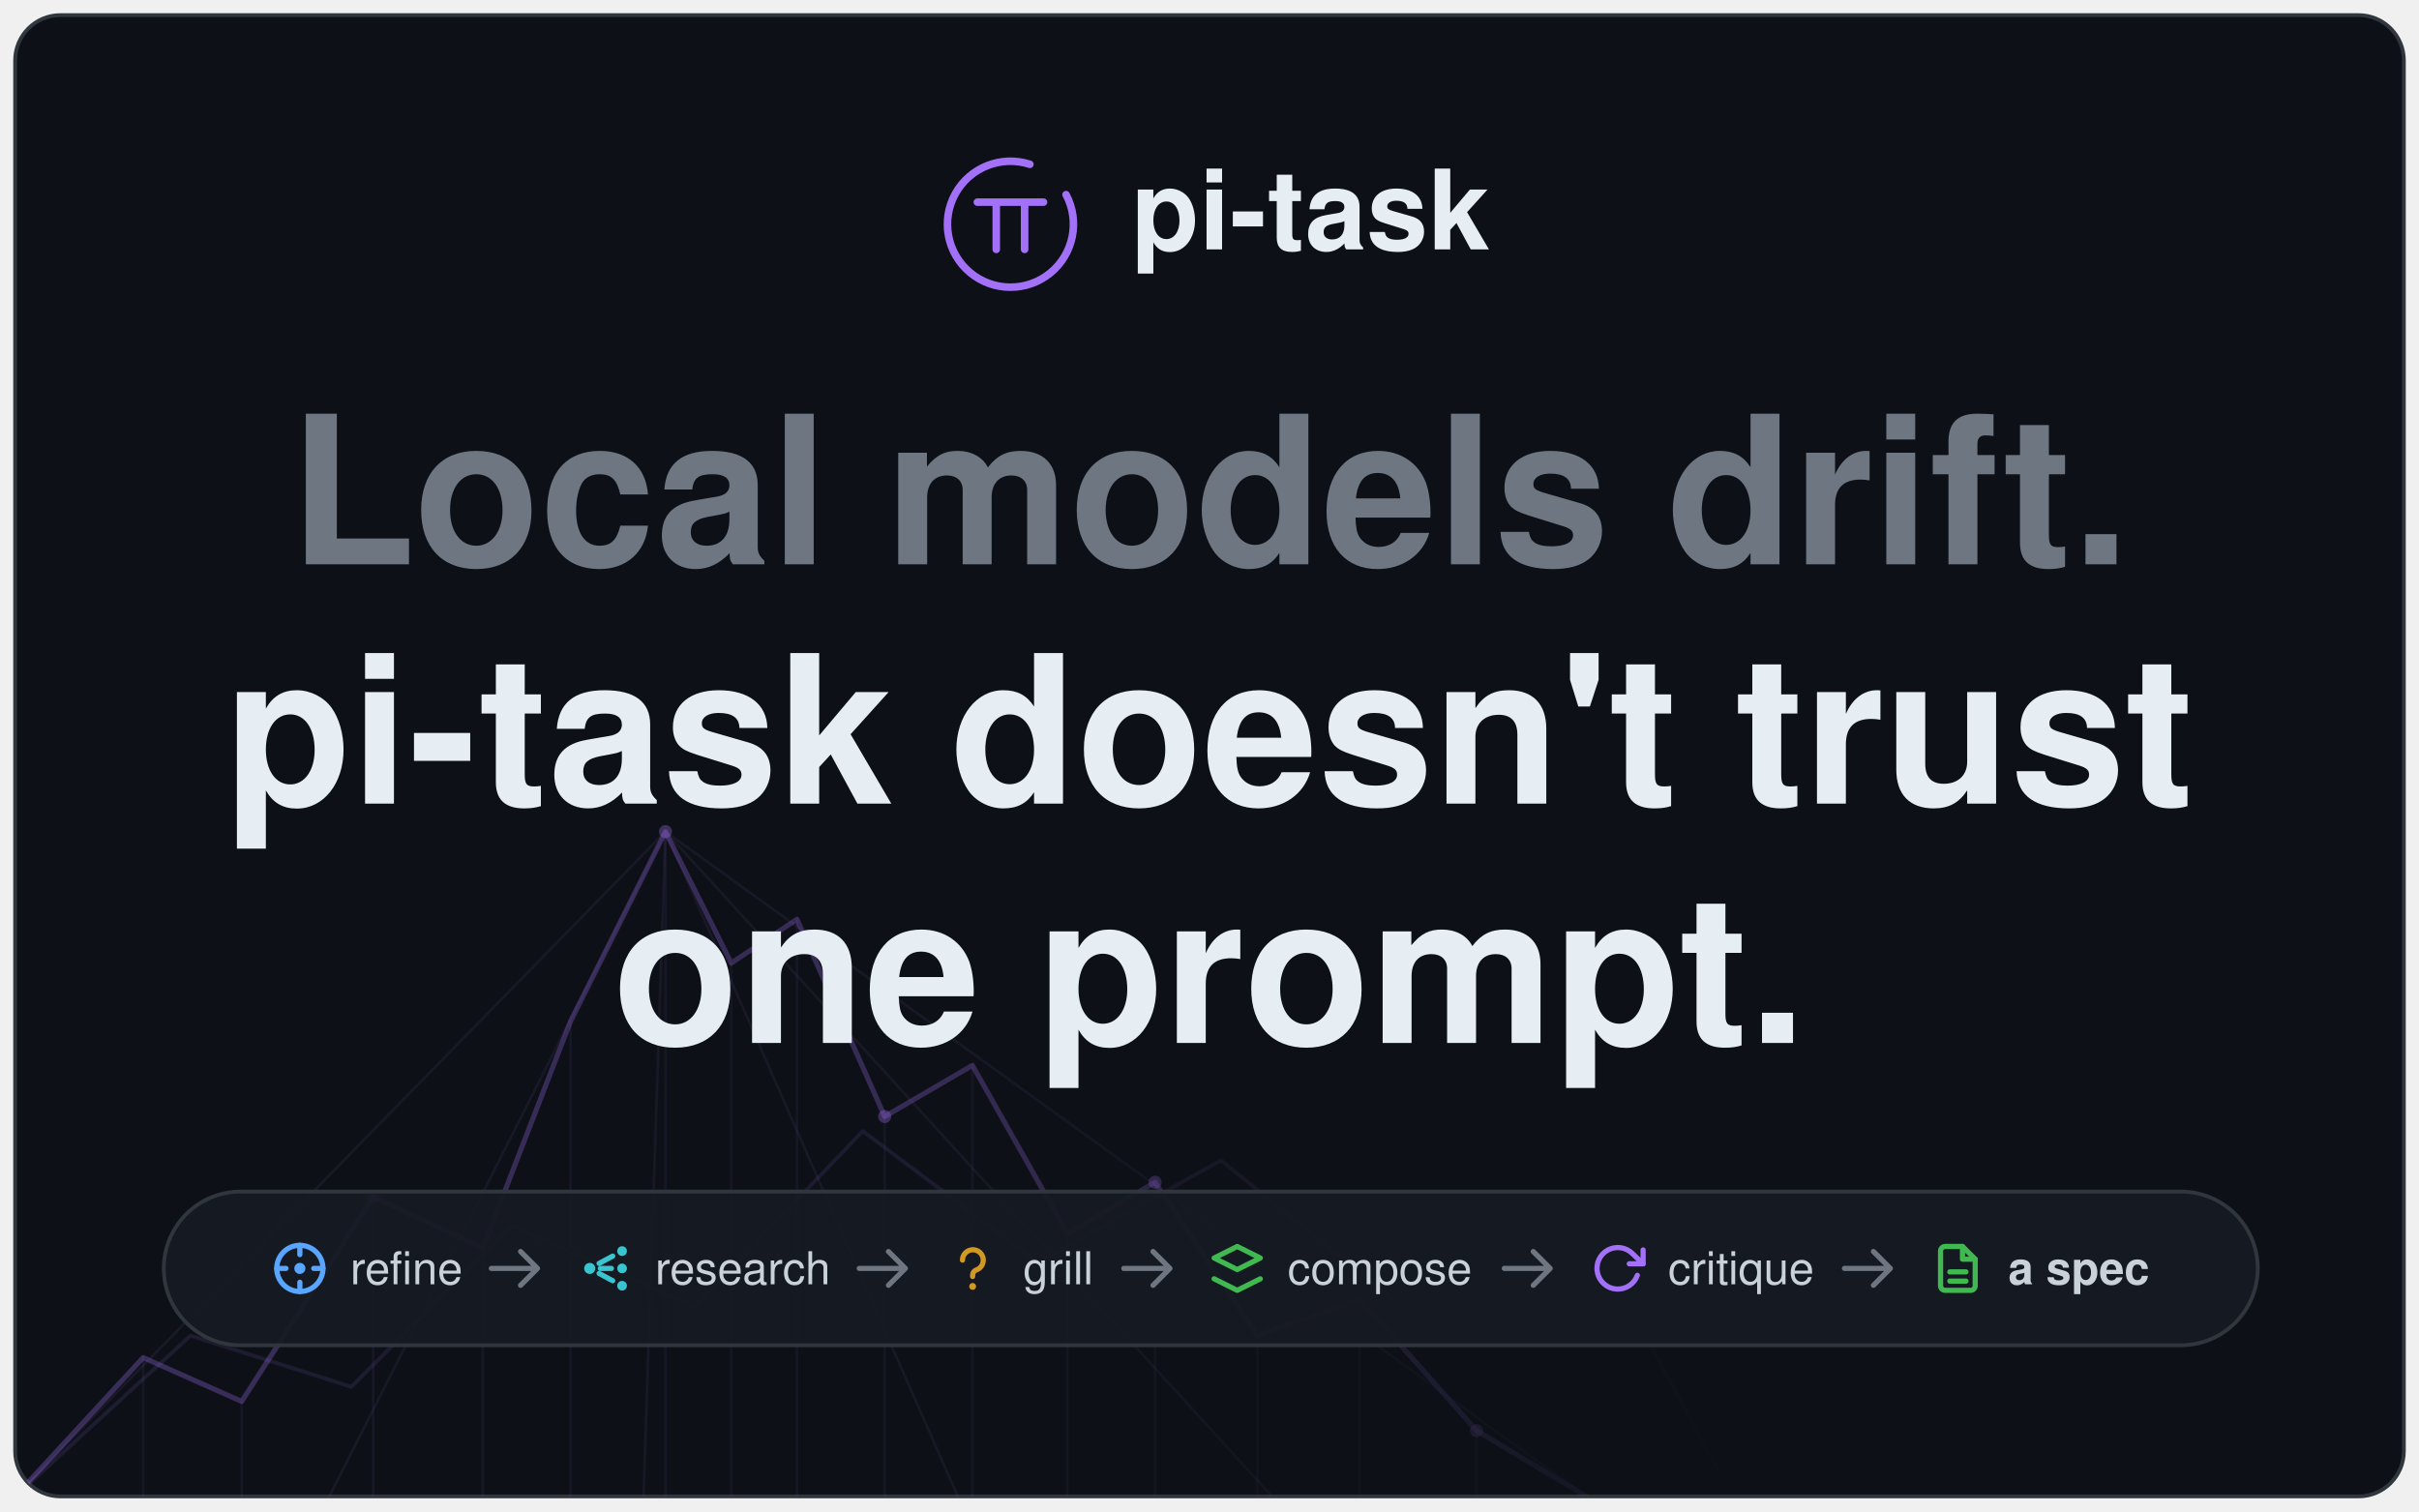
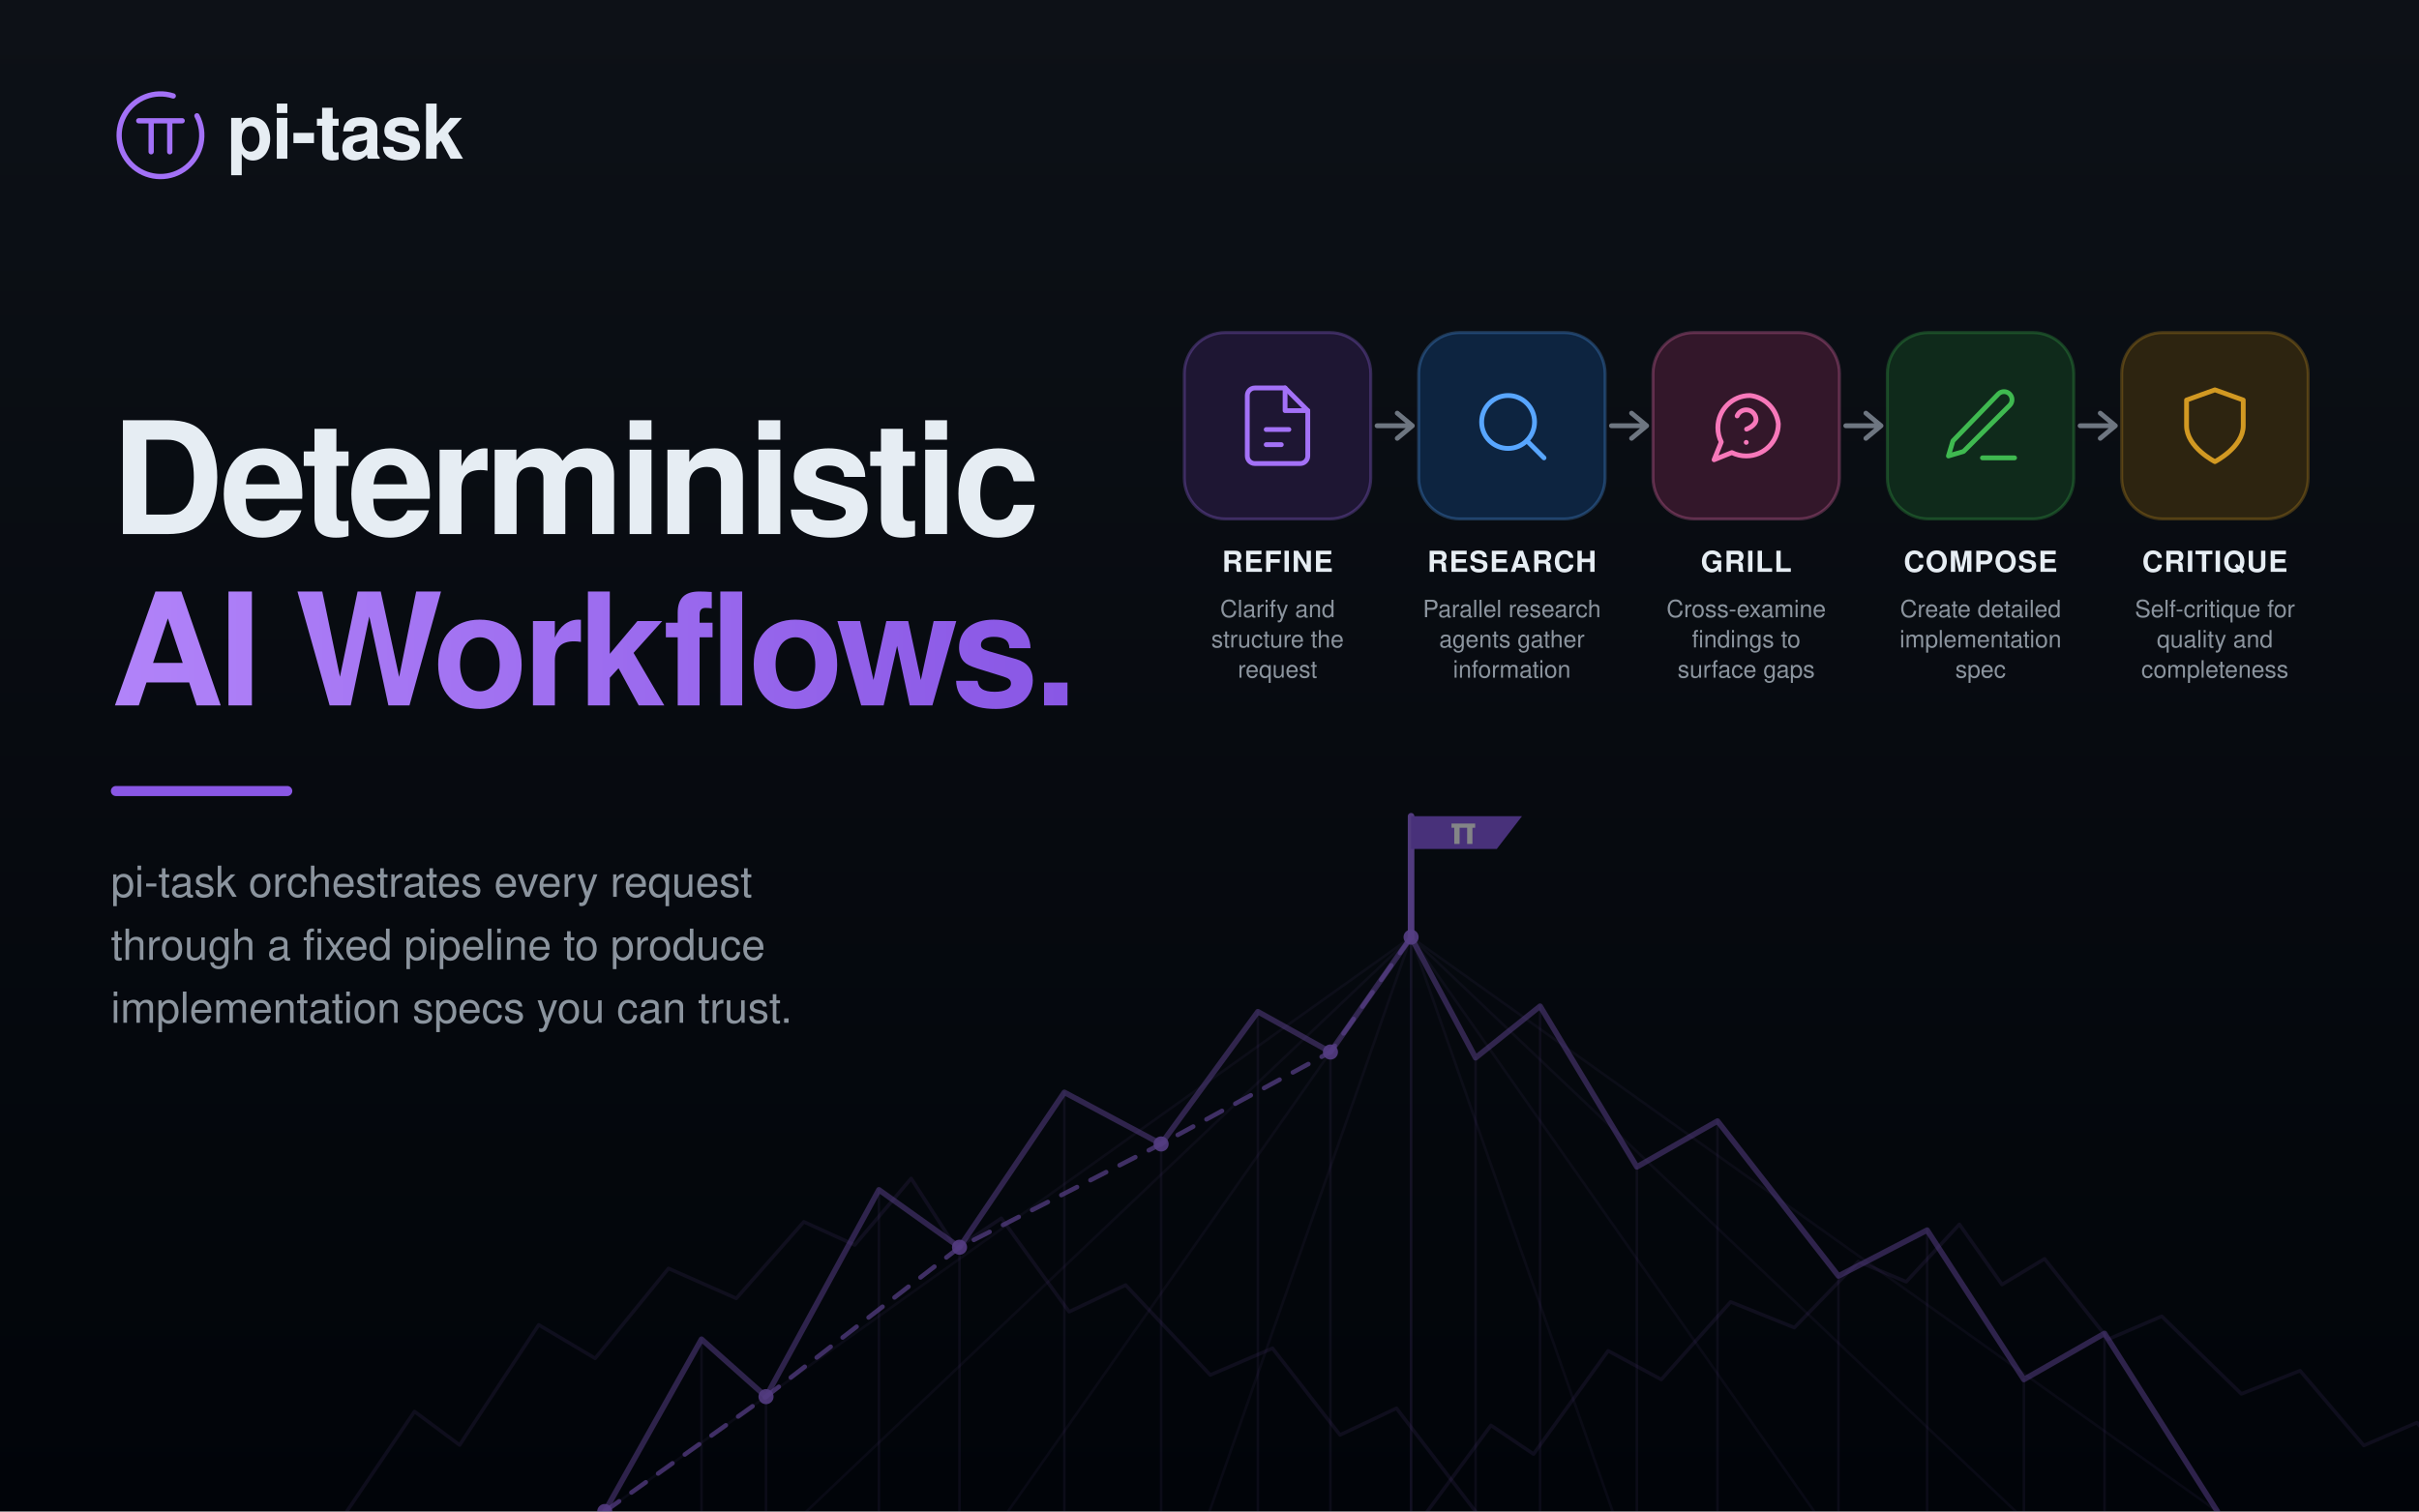
- <svg xmlns="http://www.w3.org/2000/svg" viewBox="0 0 960 600" width="960" height="600" font-family="-apple-system, BlinkMacSystemFont, 'Segoe UI', Helvetica, Arial, sans-serif" role="img" aria-label="pi-task. Local models drift. pi-task doesn't trust one prompt. Your ask runs through five fixed phases — refine, research, grill, compose, critique — and what comes out is a spec.">
+ <svg xmlns="http://www.w3.org/2000/svg" viewBox="0 0 960 600" width="960" height="600" font-family="-apple-system, BlinkMacSystemFont, 'Segoe UI', Helvetica, 'Liberation Sans', Arial, sans-serif" role="img" aria-label="pi-task — Deterministic AI Workflows. Every request runs a fixed pipeline: refine to clarify and structure it, research to gather information in parallel, grill to cross-examine the findings, compose to write the implementation spec, critique to check it for quality and completeness.">
  <defs>
    <clipPath id="frame">
-       <rect x="6" y="6" width="948" height="588" rx="18" />
+       <rect x="0" y="0" width="960" height="600" />
    </clipPath>
-     <style>
-       .code { font-family:ui-monospace,SFMono-Regular,Menlo,Consolas,monospace; }
-       .ic   { fill:none; stroke-width:2.25; stroke-linecap:round; stroke-linejoin:round; }
-       .icf  { stroke:none; }
-       .ph   { font-size:18px; fill:#c9d1d9; }
-       .arw  { fill:none; stroke:#6e7681; stroke-width:2.07; stroke-linecap:round; stroke-linejoin:round; }
-     </style>
+     <linearGradient id="bg" x1="0" y1="0" x2="0" y2="1">
+       <stop offset="0" stop-color="#0d1117" />
+       <stop offset="1" stop-color="#010409" />
+     </linearGradient>
+     <linearGradient id="hl" x1="0" y1="0" x2="1" y2="0">
+       <stop offset="0" stop-color="#b183f9" />
+       <stop offset="1" stop-color="#8957e5" />
+     </linearGradient>
  </defs>
-   <rect x="6" y="6" width="948" height="588" rx="18" fill="#0d1117" stroke="#30363d" stroke-width="1.5" />
-   <defs>
-     <linearGradient id="mtFade" gradientUnits="userSpaceOnUse" x1="6" y1="0" x2="688" y2="0">
-       <stop offset="0" stop-color="#fff" stop-opacity="1" />
-       <stop offset="0.55" stop-color="#fff" stop-opacity="0.9" />
-       <stop offset="1" stop-color="#fff" stop-opacity="0" />
-     </linearGradient>
-     <mask id="mtMask">
-       <rect x="0" y="0" width="960" height="600" fill="url(#mtFade)" />
-     </mask>
-   </defs>
-   <g clip-path="url(#frame)" mask="url(#mtMask)" fill="none" stroke="#a371f7" stroke-linecap="round" stroke-linejoin="round">
-     <path d="M6.0 594.0L75.6 530.2L139.4 550.5L203.2 486.7L275.7 518.6L342.4 449.0L412.0 501.2L484.5 460.6L559.9 521.5L629.5 486.7L687.5 594.0" stroke-width="1.5" opacity="0.12" />
-     <path d="M264.1 330.1L6.0 594.0M264.1 330.1L130.7 594.0M264.1 330.1L255.4 594.0M264.1 330.1L380.1 594.0M264.1 330.1L504.8 594.0M264.1 330.1L629.5 594.0" stroke-width="1" opacity="0.08" />
-     <path d="M56.8 538.9L56.8 594.0M95.9 556.3L95.9 594.0M148.1 475.1L148.1 594.0M191.6 495.4L191.6 594.0M226.4 405.5L226.4 594.0M264.1 330.1L264.1 594.0M290.2 382.3L290.2 594.0M316.3 364.9L316.3 594.0M351.1 443.2L351.1 594.0M385.9 422.9L385.9 594.0M423.6 489.6L423.6 594.0M458.4 469.3L458.4 594.0M499.0 530.2L499.0 594.0M539.6 515.7L539.6 594.0M586.0 567.9L586.0 594.0" stroke-width="1" opacity="0.07" />
-     <path d="M6.0 594.0L56.8 538.9L95.9 556.3L148.1 475.1L191.6 495.4L226.4 405.5L264.1 330.1L290.2 382.3L316.3 364.9L351.1 443.2L385.9 422.9L423.6 489.6L458.4 469.3L499.0 530.2L539.6 515.7L586.0 567.9L629.5 594.0" stroke-width="2" opacity="0.30" />
-     <circle cx="6.0" cy="594.0" r="2.6" fill="#a371f7" stroke="none" opacity="0.34" />
-     <circle cx="148.1" cy="475.1" r="2.6" fill="#a371f7" stroke="none" opacity="0.34" />
-     <circle cx="264.1" cy="330.1" r="2.6" fill="#a371f7" stroke="none" opacity="0.34" />
-     <circle cx="351.1" cy="443.2" r="2.6" fill="#a371f7" stroke="none" opacity="0.34" />
-     <circle cx="458.4" cy="469.3" r="2.6" fill="#a371f7" stroke="none" opacity="0.34" />
-     <circle cx="586.0" cy="567.9" r="2.6" fill="#a371f7" stroke="none" opacity="0.34" />
+   <rect width="960" height="600" fill="url(#bg)" />
+   <g clip-path="url(#frame)" fill="none" stroke="#a371f7" stroke-linecap="round" stroke-linejoin="round" opacity="0.5">
+     <path d="M137.6 600.0L164.5 560.3L182.4 573.6L213.8 525.9L236.2 539.2L265.3 503.5L292.2 515.4L319.0 485.0L339.2 494.2L361.6 467.8L379.5 495.5L397.4 483.6L424.3 520.7L446.7 510.1L480.3 545.8L505.0 535.2L531.8 569.6L554.2 559.0L585.6 600.0" stroke-width="1.4" opacity="0.16" />
+     <path d="M566.4 600.0L591.7 565.8L608.6 577.2L638.2 536.2L659.3 547.6L686.8 516.8L712.1 527.0L737.5 500.8L756.5 508.8L777.6 486.0L794.5 509.9L811.4 499.7L836.7 531.6L857.9 522.5L889.5 553.3L912.8 544.1L938.1 573.8L959.2 564.7L988.8 600.0" stroke-width="1.4" opacity="0.16" />
+     <path d="M560.0 372.0L240.0 600M560.0 372.0L320.0 600M560.0 372.0L400.0 600M560.0 372.0L480.0 600M560.0 372.0L560.0 600M560.0 372.0L640.0 600M560.0 372.0L720.0 600M560.0 372.0L800.0 600M560.0 372.0L880.0 600" stroke-width="1" opacity="0.1" />
+     <path d="M278.4 531.6L278.4 600M304.0 554.4L304.0 600M348.8 472.3L348.8 600M380.8 495.1L380.8 600M422.4 433.6L422.4 600M460.8 454.1L460.8 600M499.2 401.6L499.2 600M528.0 417.6L528.0 600M560.0 372.0L560.0 600M585.6 419.9L585.6 600M611.2 399.4L611.2 600M649.6 463.2L649.6 600M681.6 445.0L681.6 600M729.6 506.5L729.6 600M764.8 488.3L764.8 600M803.2 547.6L803.2 600M835.2 529.3L835.2 600" stroke-width="1" opacity="0.13" />
+     <path d="M240.0 600.0L278.4 531.6L304.0 554.4L348.8 472.3L380.8 495.1L422.4 433.6L460.8 454.1L499.2 401.6L528.0 417.6L560.0 372.0L585.6 419.9L611.2 399.4L649.6 463.2L681.6 445.0L729.6 506.5L764.8 488.3L803.2 547.6L835.2 529.3L880.0 600.0" stroke-width="2.2" opacity="0.55" />
+     <path d="M240.0 600.0L304.0 554.4L380.8 495.1L460.8 454.1L528.0 417.6L560.0 372.0" stroke-width="1.8" stroke-dasharray="7 6" opacity="0.75" />
+     <circle cx="240.0" cy="600.0" r="3" fill="#a371f7" stroke="none" opacity="0.9" />
+     <circle cx="304.0" cy="554.4" r="3" fill="#a371f7" stroke="none" opacity="0.9" />
+     <circle cx="380.8" cy="495.1" r="3" fill="#a371f7" stroke="none" opacity="0.9" />
+     <circle cx="460.8" cy="454.1" r="3" fill="#a371f7" stroke="none" opacity="0.9" />
+     <circle cx="528.0" cy="417.6" r="3" fill="#a371f7" stroke="none" opacity="0.9" />
+     <circle cx="560.0" cy="372.0" r="3" fill="#a371f7" stroke="none" opacity="0.9" />
+     <path d="M560.0 372.0L560.0 324.0" stroke-width="2.6" opacity="0.95" />
+     <path d="M560.0 324.0h44l-10 13h-34z" fill="#8957e5" stroke="none" />
+     <text x="575.0" y="335.0" font-size="15" font-weight="700" fill="#fff" stroke="none">π</text>
  </g>
-   <g transform="translate(371,59) scale(1.25)" fill="none" stroke="#a371f7" stroke-width="2.40" stroke-linecap="round" stroke-linejoin="round">
+   <g transform="translate(44,34) scale(0.82)" fill="none" stroke="#a371f7" stroke-width="2.56" stroke-linecap="round" stroke-linejoin="round">
    <path d="M30.18 4.98A20 20 0 1 0 41.66 14.61" />
    <path d="M13.5 17H34.5M19.5 17V32M28.5 17V32" />
  </g>
-   <text x="449" y="99" font-size="44" font-weight="700" fill="#e6edf3">pi-task</text>
-   <text x="480" y="224" text-anchor="middle" font-size="82" font-weight="700" fill="#6e7681">Local models drift.</text>
-   <text x="480" y="319" text-anchor="middle" font-size="82" font-weight="700" fill="#e6edf3">pi-task doesn't trust</text>
-   <text x="480" y="414" text-anchor="middle" font-size="82" font-weight="700" fill="#e6edf3">one prompt.</text>
-   <rect x="65" y="473" width="831" height="61" rx="30.5" fill="#161b22" fill-opacity="0.92" stroke="#30363d" stroke-width="1.5" />
-   <g transform="translate(108,492.5) scale(0.9167)" stroke="#58a6ff">
-     <circle class="ic" cx="12" cy="12" r="10" />
-     <path class="ic" d="M22 12h-4M6 12H2M12 6V2M12 22v-4" />
-     <circle class="icf" cx="12" cy="12" r="2.4" fill="#58a6ff" />
+   <text x="90" y="63" font-size="30" font-weight="700" fill="#e6edf3" letter-spacing="-0.5">pi-task</text>
+   <text x="44" y="212" font-size="62" font-weight="700" fill="#e6edf3" letter-spacing="-2">Deterministic</text>
+   <text x="44" y="280" font-size="62" font-weight="700" fill="url(#hl)" letter-spacing="-2">AI Workflows.</text>
+   <rect x="44" y="312" width="72" height="4" rx="2" fill="#8957e5" />
+   <text x="44" y="356" font-size="17" fill="#8b949e">pi-task orchestrates every request</text>
+   <text x="44" y="381" font-size="17" fill="#8b949e">through a fixed pipeline to produce</text>
+   <text x="44" y="406" font-size="17" fill="#8b949e">implementation specs you can trust.</text>
+   <rect x="470.0" y="132" width="74" height="74" rx="16.3" fill="#1e1633" stroke="#a371f7" stroke-opacity="0.28" stroke-width="1.2" />
+   <g transform="translate(489.0,151.0) scale(1.5)" fill="none" stroke="#a371f7" stroke-width="1.27" stroke-linecap="round" stroke-linejoin="round">
+     <path d="M14 2H6a2 2 0 0 0-2 2v16a2 2 0 0 0 2 2h12a2 2 0 0 0 2-2V8z" />
+     <path d="M14 2v6h6" />
+     <path d="M9 13h6M9 17h4" />
  </g>
-   <text x="139" y="509.8" class="ph">refine</text>
-   <path class="arw" d="M195 503.5h17.2M206.6 496.8l6.7 6.7-6.7 6.7" />
-   <g transform="translate(229,492.5) scale(0.9167)" stroke="#39c5cf">
-     <path class="ic" d="M9.56 9.83 15.44 6.67M10.1 12h4.79M9.56 14.17 15.44 17.33" />
-     <circle class="icf" cx="5.5" cy="12" r="2.4" fill="#39c5cf" />
-     <circle class="icf" cx="19.5" cy="4.5" r="2.1" fill="#39c5cf" />
-     <circle class="icf" cx="19.5" cy="12" r="2.1" fill="#39c5cf" />
-     <circle class="icf" cx="19.5" cy="19.5" r="2.1" fill="#39c5cf" />
+   <text x="507.0" y="227" text-anchor="middle" font-size="11.5" font-weight="700" fill="#e6edf3" letter-spacing="0.4">REFINE</text>
+   <text x="507.0" y="245" text-anchor="middle" font-size="9.5" fill="#8b949e">Clarify and</text>
+   <text x="507.0" y="257" text-anchor="middle" font-size="9.5" fill="#8b949e">structure the</text>
+   <text x="507.0" y="269" text-anchor="middle" font-size="9.5" fill="#8b949e">request</text>
+   <path d="M546.5 169h14M554.5 164l6 5-6 5" fill="none" stroke="#6e7681" stroke-width="1.9" stroke-linecap="round" stroke-linejoin="round" />
+   <rect x="563.0" y="132" width="74" height="74" rx="16.3" fill="#0d2440" stroke="#58a6ff" stroke-opacity="0.28" stroke-width="1.2" />
+   <g transform="translate(582.0,151.0) scale(1.5)" fill="none" stroke="#58a6ff" stroke-width="1.27" stroke-linecap="round" stroke-linejoin="round">
+     <circle cx="11" cy="11" r="7" />
+     <path d="M20.5 20.5 16 16" />
  </g>
-   <text x="260" y="509.8" class="ph">research</text>
-   <path class="arw" d="M341 503.5h17.2M352.6 496.8l6.7 6.7-6.7 6.7" />
-   <g transform="translate(375,492.5) scale(0.9167)" stroke="#d29922">
-     <path class="ic" d="M7.6 8.4a4.5 4.5 0 1 1 5.9 4.3c-.9.35-1.5 1.2-1.5 2.2v.6" />
-     <circle class="icf" cx="12" cy="19.8" r="1.5" fill="#d29922" />
+   <text x="600.0" y="227" text-anchor="middle" font-size="11.5" font-weight="700" fill="#e6edf3" letter-spacing="0.4">RESEARCH</text>
+   <text x="600.0" y="245" text-anchor="middle" font-size="9.5" fill="#8b949e">Parallel research</text>
+   <text x="600.0" y="257" text-anchor="middle" font-size="9.5" fill="#8b949e">agents gather</text>
+   <text x="600.0" y="269" text-anchor="middle" font-size="9.5" fill="#8b949e">information</text>
+   <path d="M639.5 169h14M647.5 164l6 5-6 5" fill="none" stroke="#6e7681" stroke-width="1.9" stroke-linecap="round" stroke-linejoin="round" />
+   <rect x="656.0" y="132" width="74" height="74" rx="16.3" fill="#33172a" stroke="#f778ba" stroke-opacity="0.28" stroke-width="1.2" />
+   <g transform="translate(675.0,151.0) scale(1.5)" fill="none" stroke="#f778ba" stroke-width="1.27" stroke-linecap="round" stroke-linejoin="round">
+     <path d="M20.5 11.5a8.5 8.5 0 0 1-8.5 8.5 8.4 8.4 0 0 1-3.8-.9L3.5 21l1.9-4.7a8.4 8.4 0 0 1-.9-3.8 8.5 8.5 0 0 1 8.5-8.5 8.5 8.5 0 0 1 7.5 7.5z" />
+     <path d="M9.6 9.4a2.6 2.6 0 0 1 5 .9c0 1.7-2.5 2.6-2.5 2.6" />
+     <path d="M12 16.4h.01" />
  </g>
-   <text x="406" y="509.8" class="ph">grill</text>
-   <path class="arw" d="M446 503.5h17.2M457.6 496.8l6.7 6.7-6.7 6.7" />
-   <g transform="translate(480,492.5) scale(0.9167)" stroke="#3fb950">
-     <path class="ic" d="M12 2.5 22 7.5 12 12.5 2 7.5 12 2.5z" />
-     <path class="ic" d="M2 16.5 12 21.5 22 16.5" />
+   <text x="693.0" y="227" text-anchor="middle" font-size="11.5" font-weight="700" fill="#e6edf3" letter-spacing="0.4">GRILL</text>
+   <text x="693.0" y="245" text-anchor="middle" font-size="9.5" fill="#8b949e">Cross-examine</text>
+   <text x="693.0" y="257" text-anchor="middle" font-size="9.5" fill="#8b949e">findings to</text>
+   <text x="693.0" y="269" text-anchor="middle" font-size="9.5" fill="#8b949e">surface gaps</text>
+   <path d="M732.5 169h14M740.5 164l6 5-6 5" fill="none" stroke="#6e7681" stroke-width="1.9" stroke-linecap="round" stroke-linejoin="round" />
+   <rect x="749.0" y="132" width="74" height="74" rx="16.3" fill="#0f2a1b" stroke="#3fb950" stroke-opacity="0.28" stroke-width="1.2" />
+   <g transform="translate(768.0,151.0) scale(1.5)" fill="none" stroke="#3fb950" stroke-width="1.27" stroke-linecap="round" stroke-linejoin="round">
+     <path d="M12.5 20.5H21" />
+     <path d="M16.7 3.6a2.1 2.1 0 0 1 3 3L7.5 18.8 3.5 20l1.2-4z" />
  </g>
-   <text x="511" y="509.8" class="ph">compose</text>
-   <path class="arw" d="M597 503.5h17.2M608.5 496.8l6.7 6.7-6.7 6.7" />
-   <g transform="translate(631,492.5) scale(0.9167)" stroke="#a371f7">
-     <path class="ic" d="M20.5 15a9 9 0 1 1-2.1-9.4L23 10" />
-     <path class="ic" d="M23 4v6h-6" />
+   <text x="786.0" y="227" text-anchor="middle" font-size="11.5" font-weight="700" fill="#e6edf3" letter-spacing="0.4">COMPOSE</text>
+   <text x="786.0" y="245" text-anchor="middle" font-size="9.5" fill="#8b949e">Create detailed</text>
+   <text x="786.0" y="257" text-anchor="middle" font-size="9.5" fill="#8b949e">implementation</text>
+   <text x="786.0" y="269" text-anchor="middle" font-size="9.5" fill="#8b949e">spec</text>
+   <path d="M825.5 169h14M833.5 164l6 5-6 5" fill="none" stroke="#6e7681" stroke-width="1.9" stroke-linecap="round" stroke-linejoin="round" />
+   <rect x="842.0" y="132" width="74" height="74" rx="16.3" fill="#2d2410" stroke="#d29922" stroke-opacity="0.28" stroke-width="1.2" />
+   <g transform="translate(861.0,151.0) scale(1.5)" fill="none" stroke="#d29922" stroke-width="1.27" stroke-linecap="round" stroke-linejoin="round">
+     <path d="M12 21.5s7.5-3.8 7.5-9.5V5.2L12 2.5 4.5 5.2V12c0 5.7 7.5 9.5 7.5 9.5z" />
  </g>
-   <text x="662" y="509.8" class="ph">critique</text>
-   <path class="arw" d="M732 503.5h17.2M743.5 496.8l6.7 6.7-6.7 6.7" />
-   <g transform="translate(766,492.5) scale(0.9167)" stroke="#3fb950">
-     <path class="ic" d="M14 2.5H6.5a2 2 0 0 0-2 2v15a2 2 0 0 0 2 2h11a2 2 0 0 0 2-2V8z" />
-     <path class="ic" d="M14 2.5V8h5.5" />
-     <path class="ic" d="M8.5 13.5h7M8.5 17.5h7" />
-   </g>
-   <text x="797" y="509.8" class="ph" font-weight="600" fill="#3fb950">a spec</text>
+   <text x="879.0" y="227" text-anchor="middle" font-size="11.5" font-weight="700" fill="#e6edf3" letter-spacing="0.4">CRITIQUE</text>
+   <text x="879.0" y="245" text-anchor="middle" font-size="9.5" fill="#8b949e">Self-critique for</text>
+   <text x="879.0" y="257" text-anchor="middle" font-size="9.5" fill="#8b949e">quality and</text>
+   <text x="879.0" y="269" text-anchor="middle" font-size="9.5" fill="#8b949e">completeness</text>
</svg>
